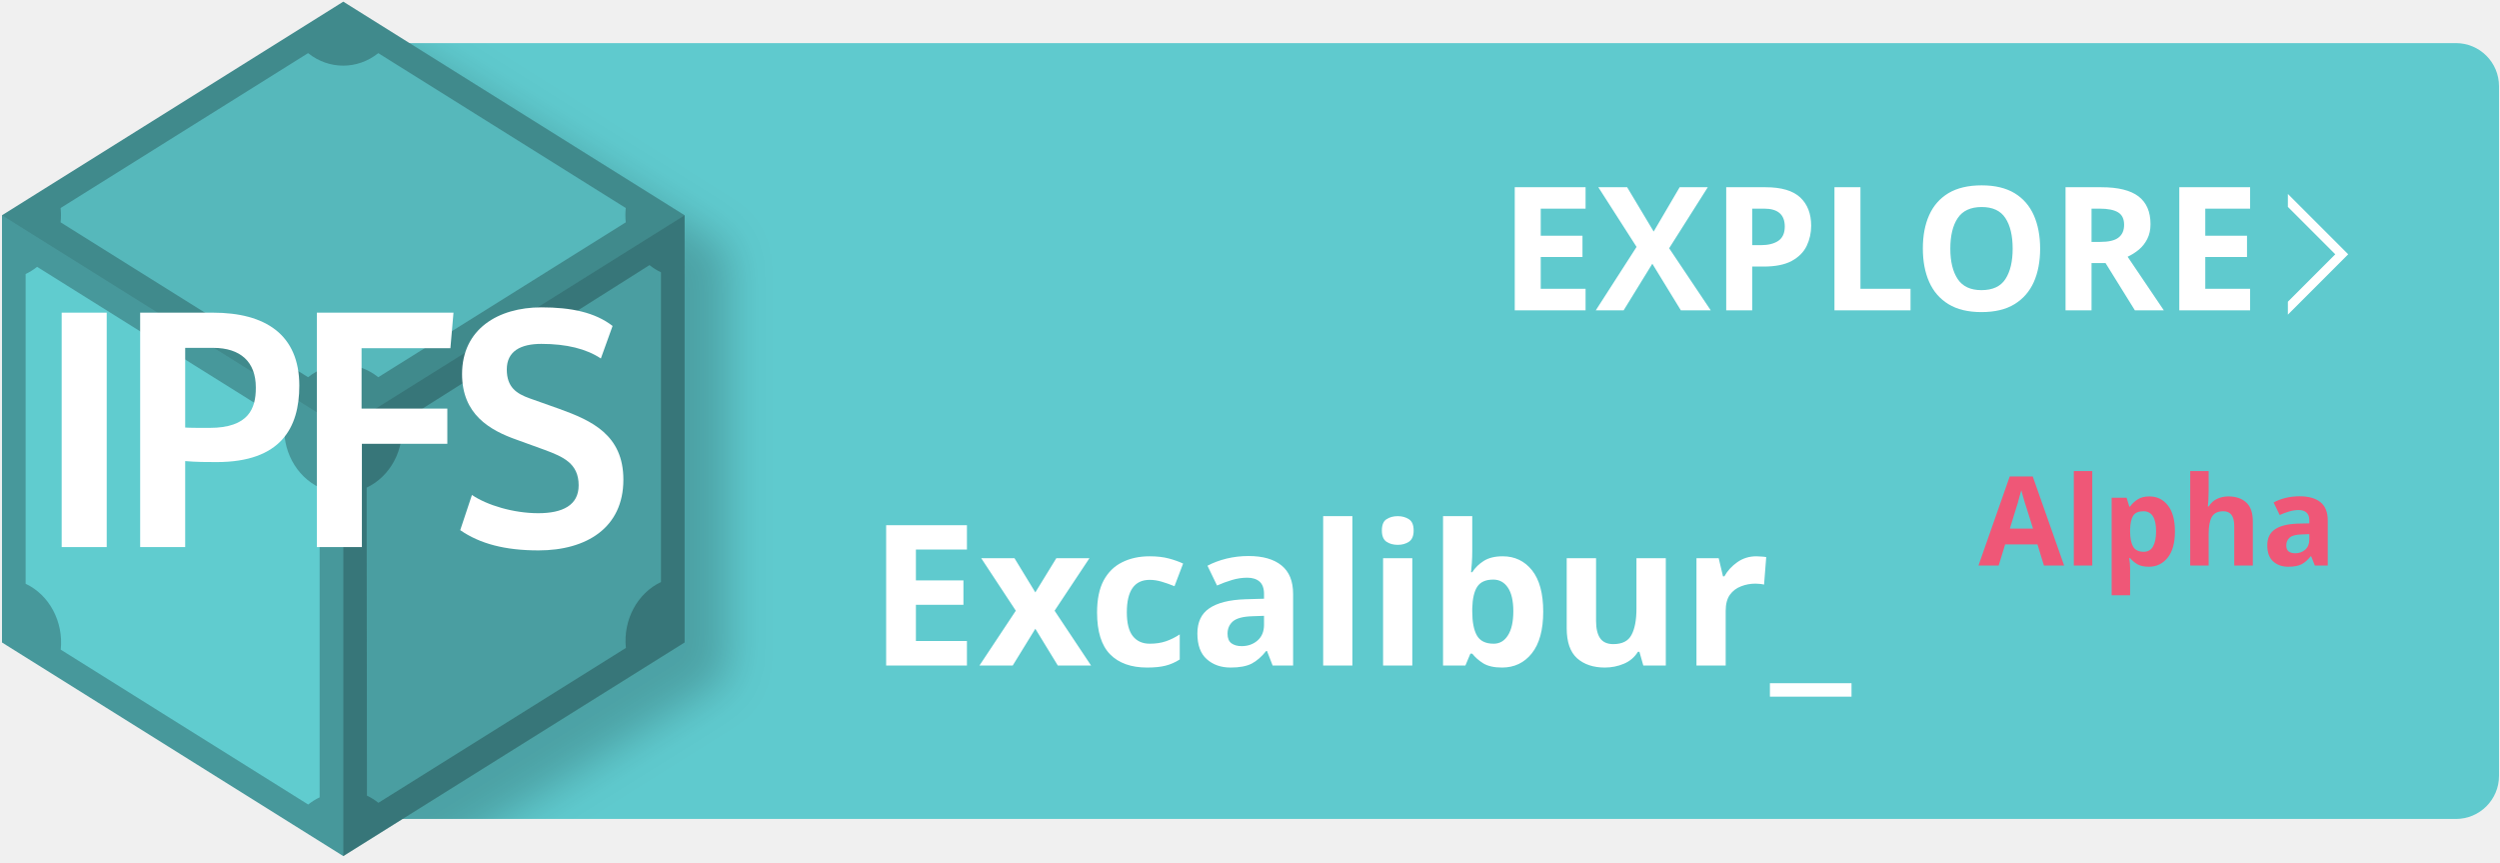
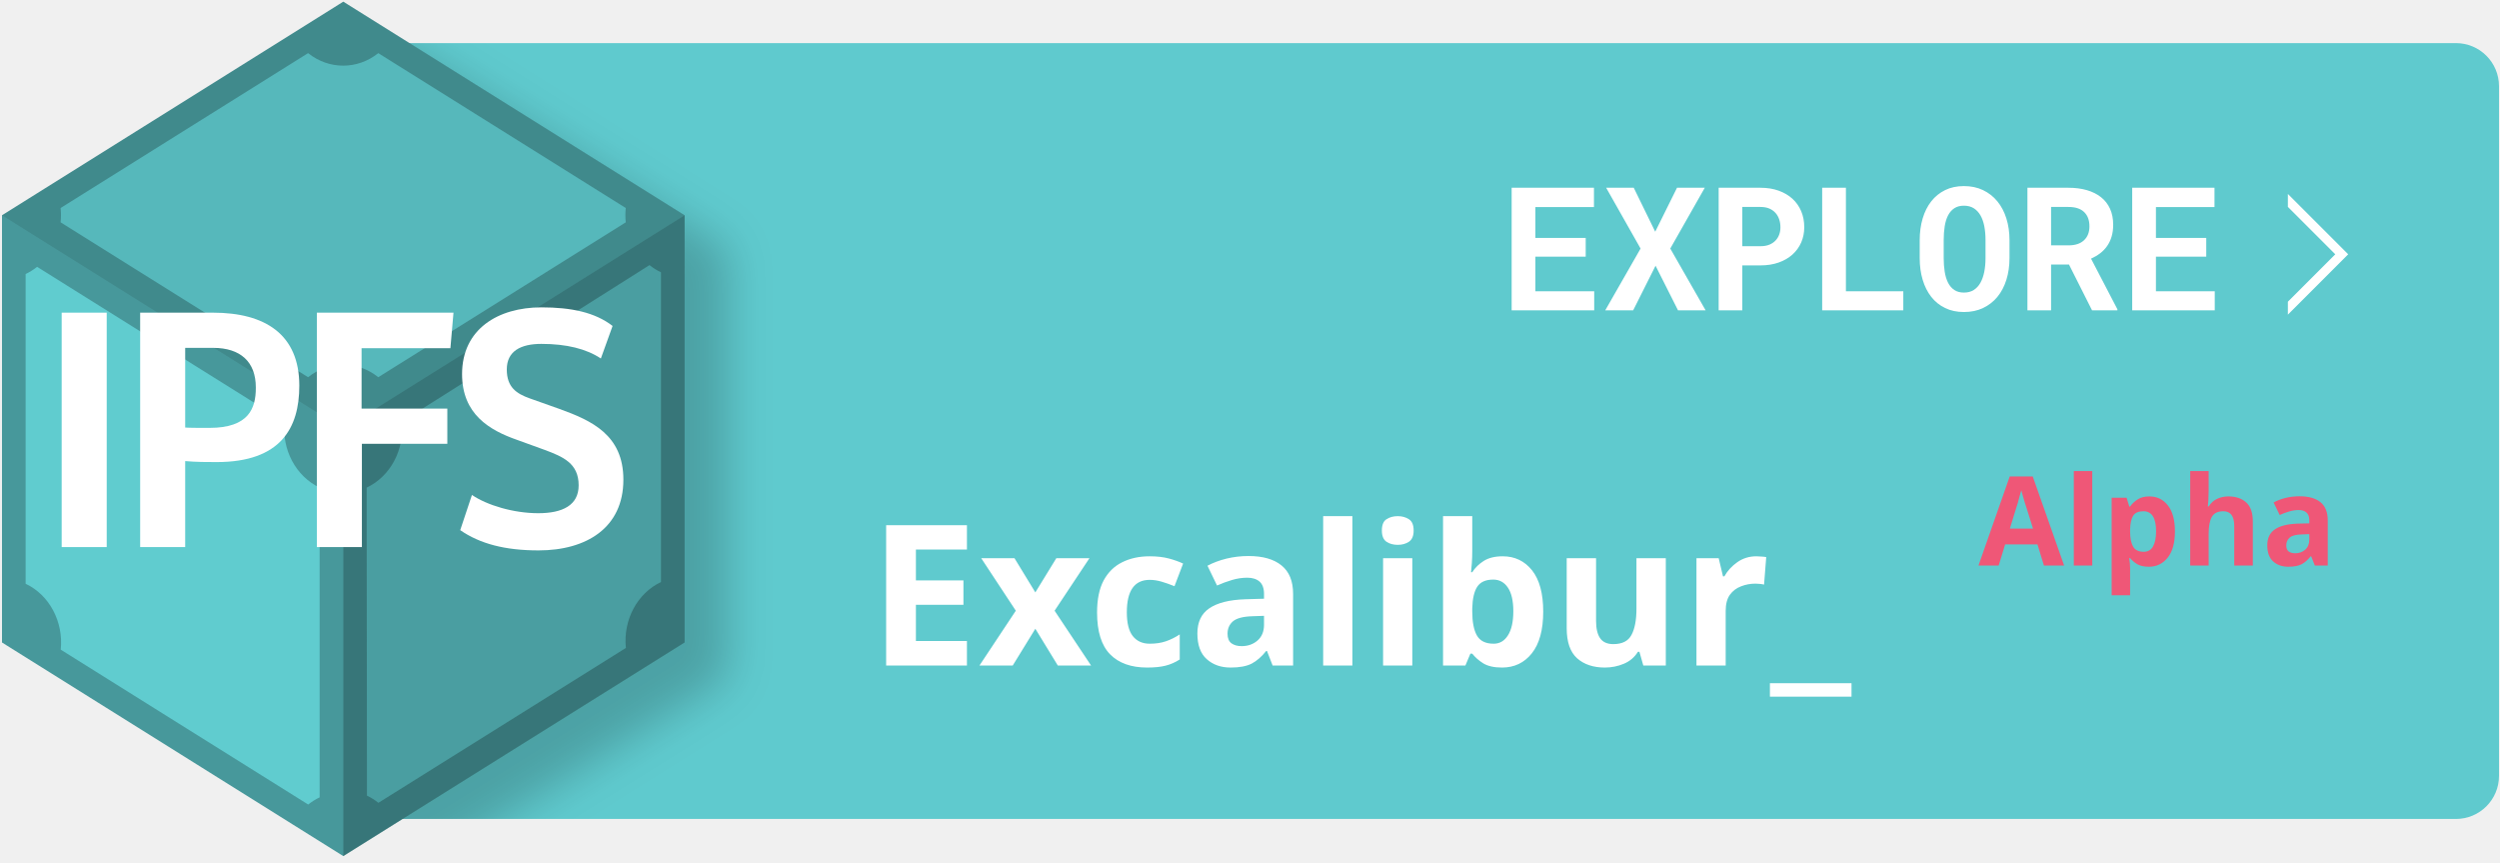
<svg xmlns="http://www.w3.org/2000/svg" xmlns:xlink="http://www.w3.org/1999/xlink" width="290px" height="100px" viewBox="0 0 290 100" version="1.1">
  <defs>
    <path d="M0,0 L245,0 C247.761,-5.07265313e-16 250,2.239 250,5 L250,85 C250,87.761 247.761,90 245,90 L0,90 L0,0 Z" id="path-1" />
    <polygon id="path-3" points="-34.768 71.528 4.839 96.306 44.446 71.528 44.446 21.972 4.839 -2.804 -34.768 21.974" />
    <filter x="-10.7%" y="-6.6%" width="121.5%" height="117.2%" filterUnits="objectBoundingBox" id="filter-4">
      <feOffset dx="0" dy="2" in="SourceAlpha" result="shadowOffsetOuter1" />
      <feGaussianBlur stdDeviation="2.5" in="shadowOffsetOuter1" result="shadowBlurOuter1" />
      <feColorMatrix values="0 0 0 0 0   0 0 0 0 0   0 0 0 0 0  0 0 0 0.2 0" type="matrix" in="shadowBlurOuter1" />
    </filter>
  </defs>
-   <g id="IPFSexplore" stroke="none" stroke-width="1" fill="none" fill-rule="evenodd">
+   <g id="git/IPFSexplore" stroke="none" stroke-width="1" fill="none" fill-rule="evenodd">
    <g id="ipfsExplore">
      <g id="Shape-Copy" transform="translate(40, 5)">
        <mask id="mask-2" fill="white">
          <use xlink:href="#path-1" />
        </mask>
        <use id="Mask" fill="#5FCACE" xlink:href="#path-1" />
        <g fill-rule="nonzero" mask="url(#mask-2)" fill="black" fill-opacity="1">
          <use filter="url(#filter-4)" xlink:href="#path-3" />
        </g>
      </g>
      <g id="ipfs-logo-vector-ice-text" fill-rule="nonzero">
        <g id="Group">
          <g transform="translate(0.175615, 0.094854)" id="Shape">
            <polygon fill="#4A9EA1" points="0.056 74.433 39.663 99.212 79.27 74.433 79.27 24.877 39.663 0.101 0.056 24.879" />
            <path d="M35.575,6.069 L6.858,24.034 C6.916,24.587 6.916,25.144 6.858,25.697 L35.577,43.662 C37.998,41.726 41.301,41.726 43.723,43.662 L72.441,25.697 C72.384,25.144 72.383,24.587 72.441,24.034 L43.724,6.069 C41.303,8.005 38,8.005 35.578,6.069 L35.575,6.069 Z M75.198,30.659 L46.449,48.825 C46.786,52.065 45.134,55.165 42.376,56.469 L42.409,92.2 C42.879,92.422 43.325,92.701 43.737,93.031 L72.456,75.066 C72.119,71.826 73.771,68.726 76.529,67.422 L76.529,31.491 C76.058,31.269 75.613,30.99 75.2,30.66 L75.198,30.659 Z M4.129,30.859 C3.716,31.189 3.27,31.468 2.8,31.69 L2.8,67.621 C5.558,68.925 7.209,72.025 6.873,75.265 L35.589,93.23 C36.002,92.9 36.448,92.621 36.918,92.399 L36.918,56.468 C34.16,55.164 32.509,52.065 32.845,48.824 L4.129,30.858 L4.129,30.859 Z" fill="#63D3D7" />
          </g>
          <g transform="translate(0.178652, 0.065817)" fill="#000000" id="Shape">
            <polygon fill-opacity="0.251" points="39.661 99.241 79.268 74.462 79.268 24.906 39.661 49.684" />
            <polygon fill-opacity="0.039" points="39.661 99.241 39.661 49.684 0.054 24.906 0.054 74.462" />
            <polygon fill-opacity="0.13" points="0.053 24.906 39.66 49.684 79.267 24.906 39.66 0.128" />
          </g>
        </g>
        <g id="Group" transform="translate(7, 35.5)" fill="#FFFFFF">
          <polygon id="Shape" points="5.385 0.77 0.159 0.77 0.159 27.961 5.385 27.961" />
          <path d="M14.491,27.961 L14.491,17.986 C15.779,18.101 17.068,18.101 18.141,18.101 C25.586,18.101 27.734,14.134 27.734,9.243 C27.734,3.312 23.797,0.77 17.712,0.77 L9.265,0.77 L9.265,27.961 L14.491,27.961 Z M17.318,14.134 C16.352,14.134 14.92,14.134 14.491,14.096 L14.491,4.853 L17.748,4.853 C20.897,4.853 22.687,6.47 22.687,9.436 L22.687,9.513 C22.687,11.824 21.9,14.134 17.318,14.134 Z" id="Shape" />
          <polygon id="Shape" points="45.626 0.77 29.77 0.77 29.77 27.961 34.996 27.961 34.996 15.983 44.91 15.983 44.91 11.901 34.96 11.901 34.96 4.891 45.268 4.891" />
          <path d="M62.728,6.085 L64.088,2.311 C62.048,0.732 59.292,0.154 55.82,0.154 C50.773,0.154 46.621,2.696 46.621,7.895 C46.621,12.555 49.807,14.404 52.992,15.521 L56.178,16.676 C58.361,17.485 60.151,18.255 60.151,20.797 C60.151,23.108 58.29,24.032 55.462,24.032 C52.599,24.032 49.521,23.108 47.767,21.914 L46.407,25.997 C48.697,27.576 51.596,28.346 55.498,28.346 C61.046,28.346 65.341,25.727 65.341,20.143 C65.341,14.943 61.654,13.287 57.932,11.939 L54.46,10.707 C52.957,10.168 51.811,9.436 51.811,7.356 C51.811,5.238 53.422,4.391 55.82,4.391 C58.755,4.391 61.046,4.968 62.728,6.085 Z" id="Shape" />
        </g>
      </g>
-       <text id="EXPLORE" font-family="RobotoMono-Bold, Roboto Mono" font-size="20" font-weight="bold" fill="#FFFFFF">
-         <tspan x="173.986" y="36">EXPLORE</tspan>
-       </text>
+       <path d="M184.016,29.77 L178.176,29.77 L178.176,33.783 L185.002,33.783 L185.002,36 L175.422,36 L175.422,21.781 L184.973,21.781 L184.973,24.018 L178.176,24.018 L178.176,27.602 L184.016,27.602 L184.016,29.77 Z M192.082,26.879 L194.611,21.781 L197.834,21.781 L193.83,28.832 L197.932,36 L194.729,36 L192.121,30.824 L189.523,36 L186.281,36 L190.383,28.832 L186.389,21.781 L189.592,21.781 L192.082,26.879 Z M202.189,30.785 L202.189,36 L199.445,36 L199.445,21.781 L204.309,21.781 C205.083,21.781 205.783,21.894 206.408,22.118 C207.033,22.343 207.565,22.655 208.005,23.056 C208.444,23.456 208.783,23.936 209.021,24.496 C209.258,25.056 209.377,25.678 209.377,26.361 C209.377,26.999 209.258,27.589 209.021,28.129 C208.783,28.669 208.444,29.136 208.005,29.53 C207.565,29.924 207.033,30.232 206.408,30.453 C205.783,30.674 205.083,30.785 204.309,30.785 L202.189,30.785 Z M202.189,28.559 L204.309,28.559 C204.699,28.559 205.038,28.5 205.324,28.383 C205.611,28.266 205.85,28.106 206.042,27.904 C206.234,27.702 206.377,27.47 206.472,27.206 C206.566,26.942 206.613,26.667 206.613,26.381 C206.613,26.049 206.566,25.74 206.472,25.453 C206.377,25.167 206.234,24.916 206.042,24.701 C205.85,24.486 205.611,24.317 205.324,24.193 C205.038,24.07 204.699,24.008 204.309,24.008 L202.189,24.008 L202.189,28.559 Z M214.211,33.783 L220.871,33.783 L220.871,36 L211.457,36 L211.457,21.781 L214.211,21.781 L214.211,33.783 Z M233.195,29.936 C233.195,30.847 233.075,31.687 232.834,32.455 C232.593,33.223 232.245,33.884 231.789,34.438 C231.333,34.991 230.778,35.422 230.124,35.731 C229.47,36.041 228.732,36.195 227.912,36.195 C227.092,36.195 226.363,36.041 225.725,35.731 C225.087,35.422 224.549,34.989 224.113,34.433 C223.677,33.876 223.345,33.215 223.117,32.45 C222.889,31.685 222.775,30.847 222.775,29.936 L222.775,27.865 C222.775,26.954 222.889,26.114 223.117,25.346 C223.345,24.577 223.677,23.915 224.113,23.358 C224.549,22.802 225.085,22.367 225.72,22.055 C226.354,21.742 227.082,21.586 227.902,21.586 C228.729,21.586 229.47,21.742 230.124,22.055 C230.778,22.367 231.333,22.802 231.789,23.358 C232.245,23.915 232.593,24.577 232.834,25.346 C233.075,26.114 233.195,26.954 233.195,27.865 L233.195,29.936 Z M230.412,27.846 C230.412,27.266 230.365,26.732 230.271,26.244 C230.176,25.756 230.028,25.336 229.826,24.984 C229.624,24.633 229.366,24.358 229.05,24.159 C228.734,23.961 228.352,23.861 227.902,23.861 C227.46,23.861 227.089,23.961 226.789,24.159 C226.49,24.358 226.249,24.633 226.066,24.984 C225.884,25.336 225.754,25.756 225.676,26.244 C225.598,26.732 225.559,27.266 225.559,27.846 L225.559,29.936 C225.559,30.508 225.598,31.039 225.676,31.527 C225.754,32.016 225.884,32.439 226.066,32.797 C226.249,33.155 226.49,33.435 226.789,33.637 C227.089,33.839 227.463,33.939 227.912,33.939 C228.355,33.939 228.734,33.839 229.05,33.637 C229.366,33.435 229.623,33.157 229.821,32.802 C230.02,32.447 230.168,32.025 230.266,31.537 C230.363,31.049 230.412,30.515 230.412,29.936 L230.412,27.846 Z M240.1,30.688 L238.02,30.688 L238.02,36 L235.275,36 L235.275,21.781 L240.041,21.781 C240.829,21.781 241.542,21.874 242.18,22.06 C242.818,22.245 243.363,22.517 243.815,22.875 C244.268,23.233 244.616,23.679 244.86,24.213 C245.104,24.747 245.227,25.365 245.227,26.068 C245.227,26.576 245.166,27.034 245.046,27.44 C244.925,27.847 244.753,28.212 244.528,28.534 C244.304,28.856 244.034,29.138 243.718,29.379 C243.402,29.62 243.049,29.828 242.658,30.004 L245.715,35.873 L245.715,36 L242.775,36 L240.1,30.688 Z M238.02,28.461 L240.051,28.461 C240.826,28.461 241.423,28.264 241.843,27.87 C242.263,27.476 242.473,26.938 242.473,26.254 C242.473,25.544 242.268,24.993 241.857,24.599 C241.447,24.205 240.842,24.008 240.041,24.008 L238.02,24.008 L238.02,28.461 Z M256.027,29.77 L250.188,29.77 L250.188,33.783 L257.014,33.783 L257.014,36 L247.434,36 L247.434,21.781 L256.984,21.781 L256.984,24.018 L250.188,24.018 L250.188,27.602 L256.027,27.602 L256.027,29.77 Z" id="EXPLORE" fill="#FFFFFF" />
      <polygon id="Path-3" fill="#FFFFFF" points="265.5 22.5 272.5 29.5 265.5 36.5 265.5 35 271 29.5 265.5 24" />
-       <g id="logo/excalibur1" transform="translate(102, 55)" font-family="RobotoMono-Bold, Roboto Mono" font-weight="bold">
+       <g id="logo/identity/excalibur1" transform="translate(102, 55)" font-family="RobotoMono-Bold, Roboto Mono" font-weight="bold">
        <g id="logo" transform="translate(-1.4, -2.4)">
          <text id="Excalibur_" font-size="22.8" fill="#FFFFFF">
            <tspan x="0.189" y="24.6">Excalibur_</tspan>
          </text>
          <text id="Alpha" font-size="14.4" fill="#EF5777">
            <tspan x="128.996" y="13">Alpha</tspan>
          </text>
        </g>
      </g>
    </g>
  </g>
</svg>
